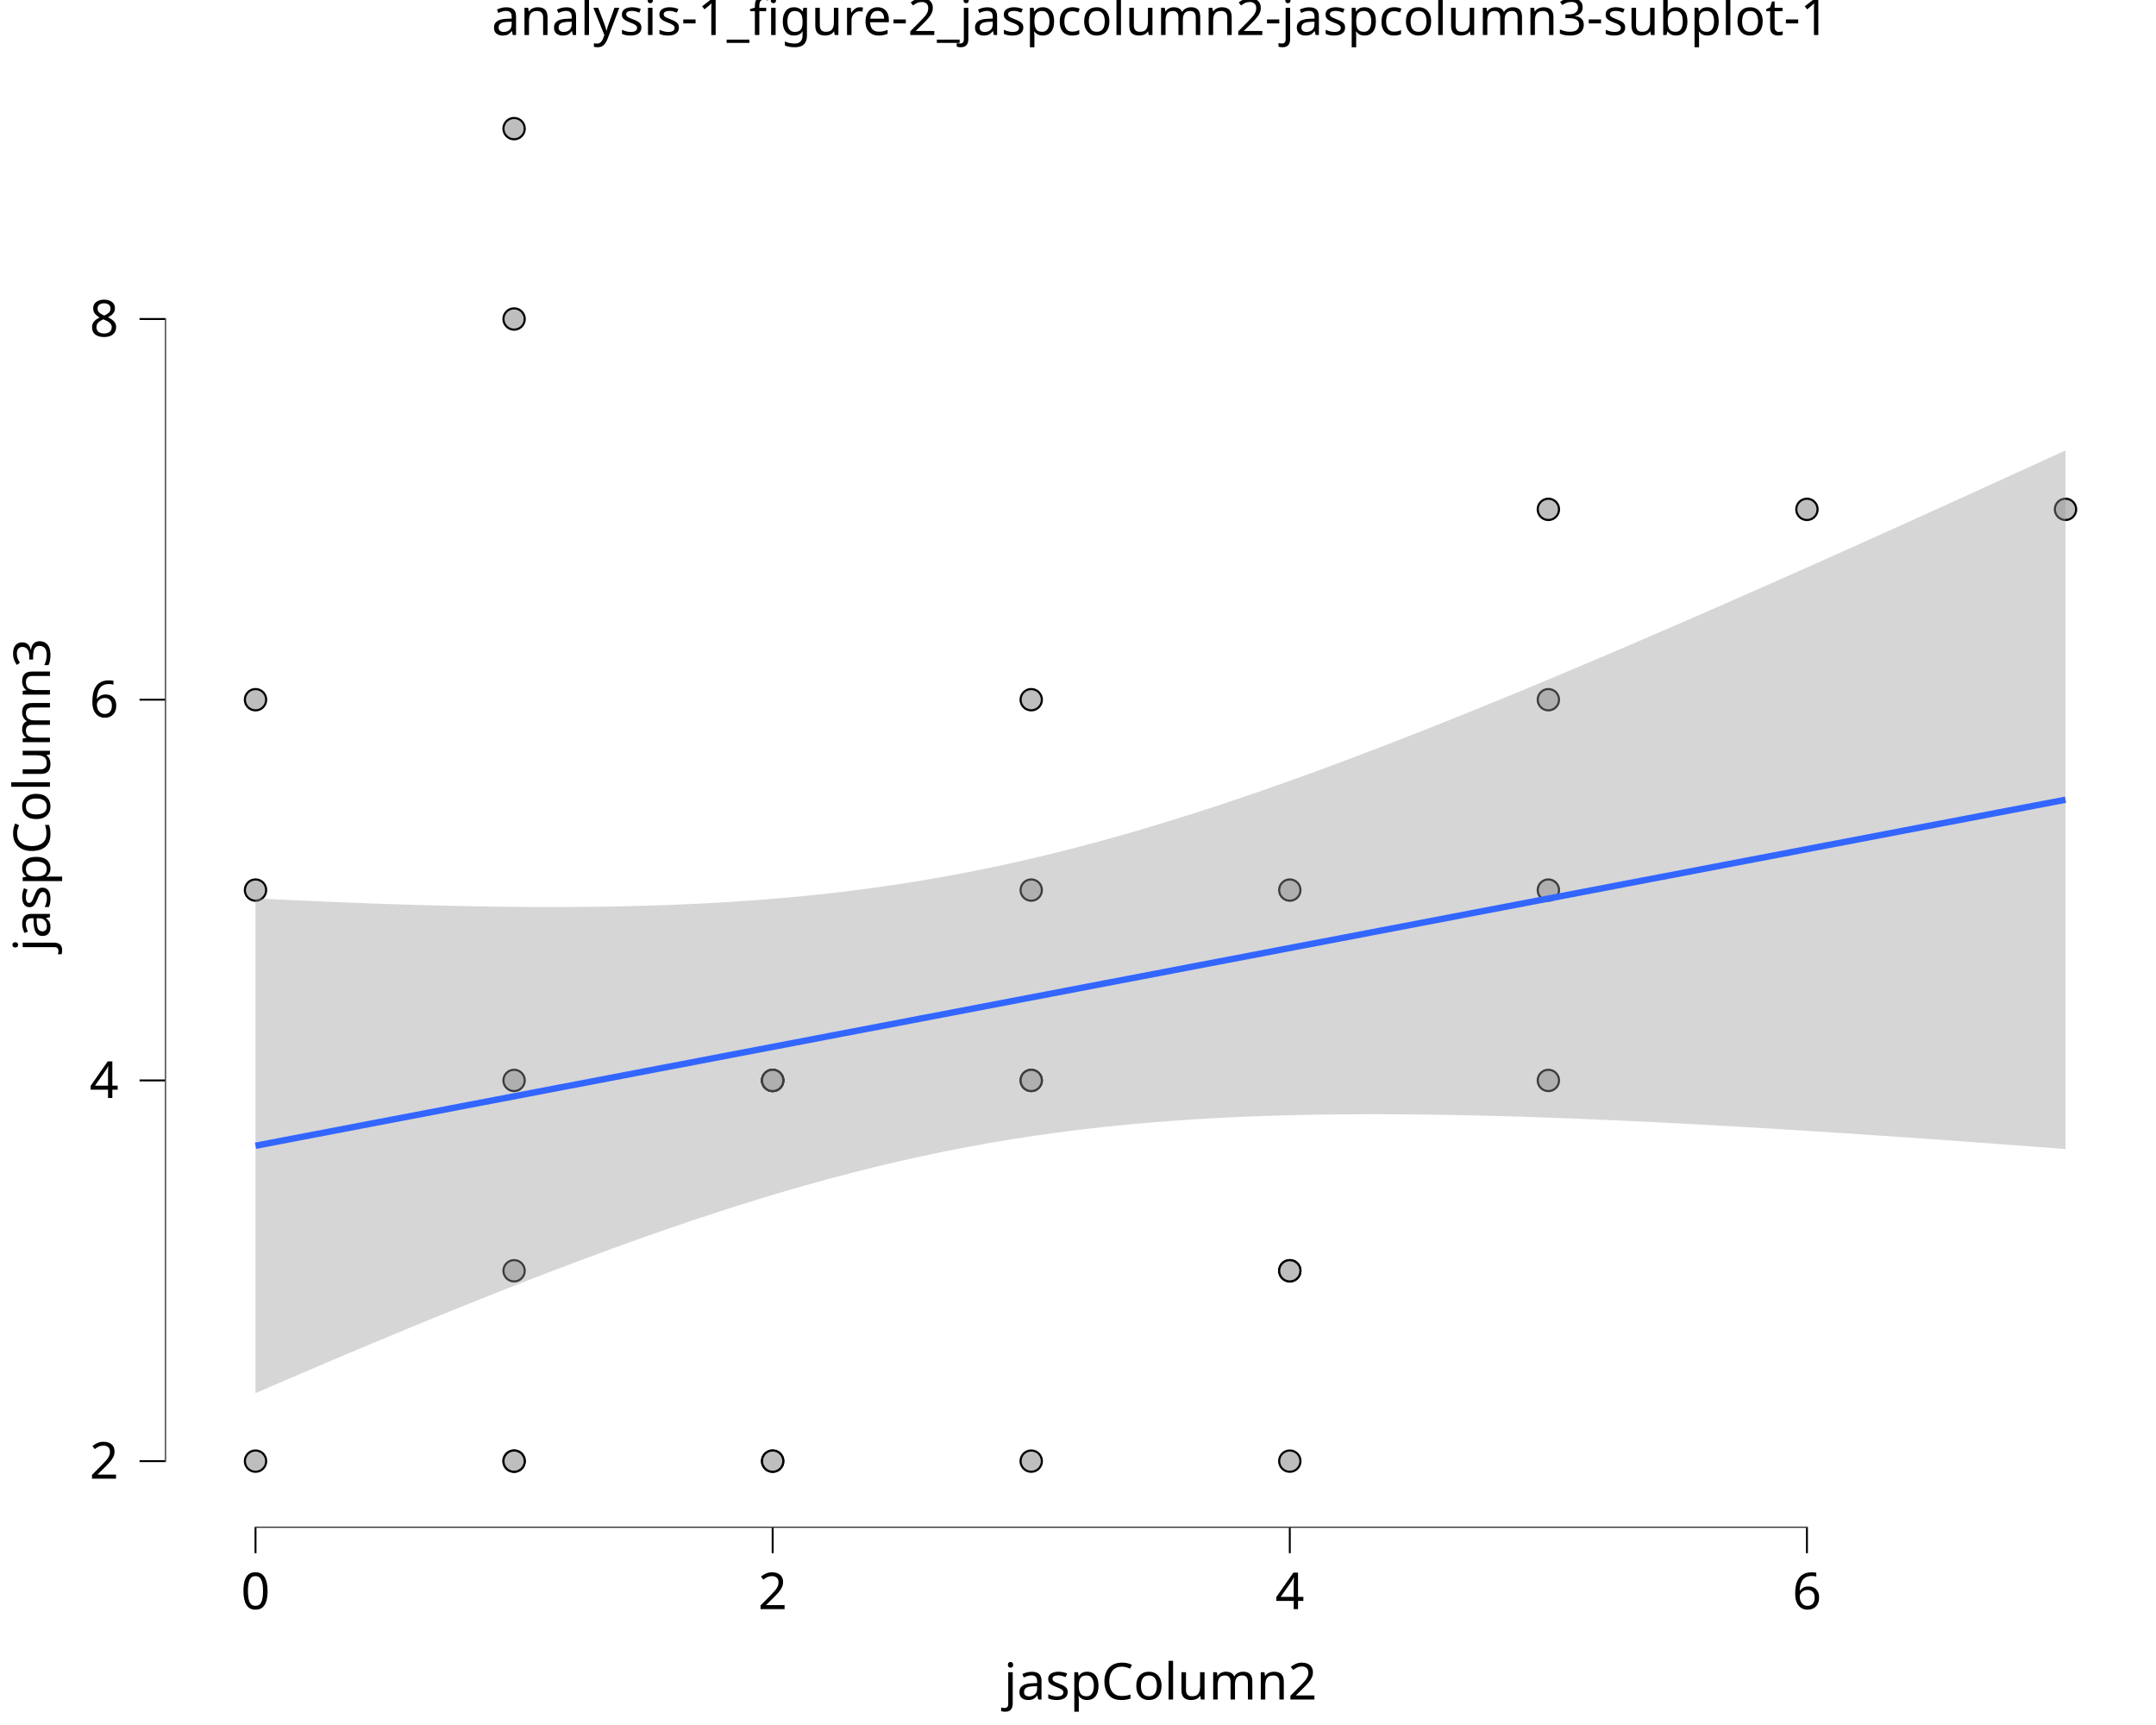
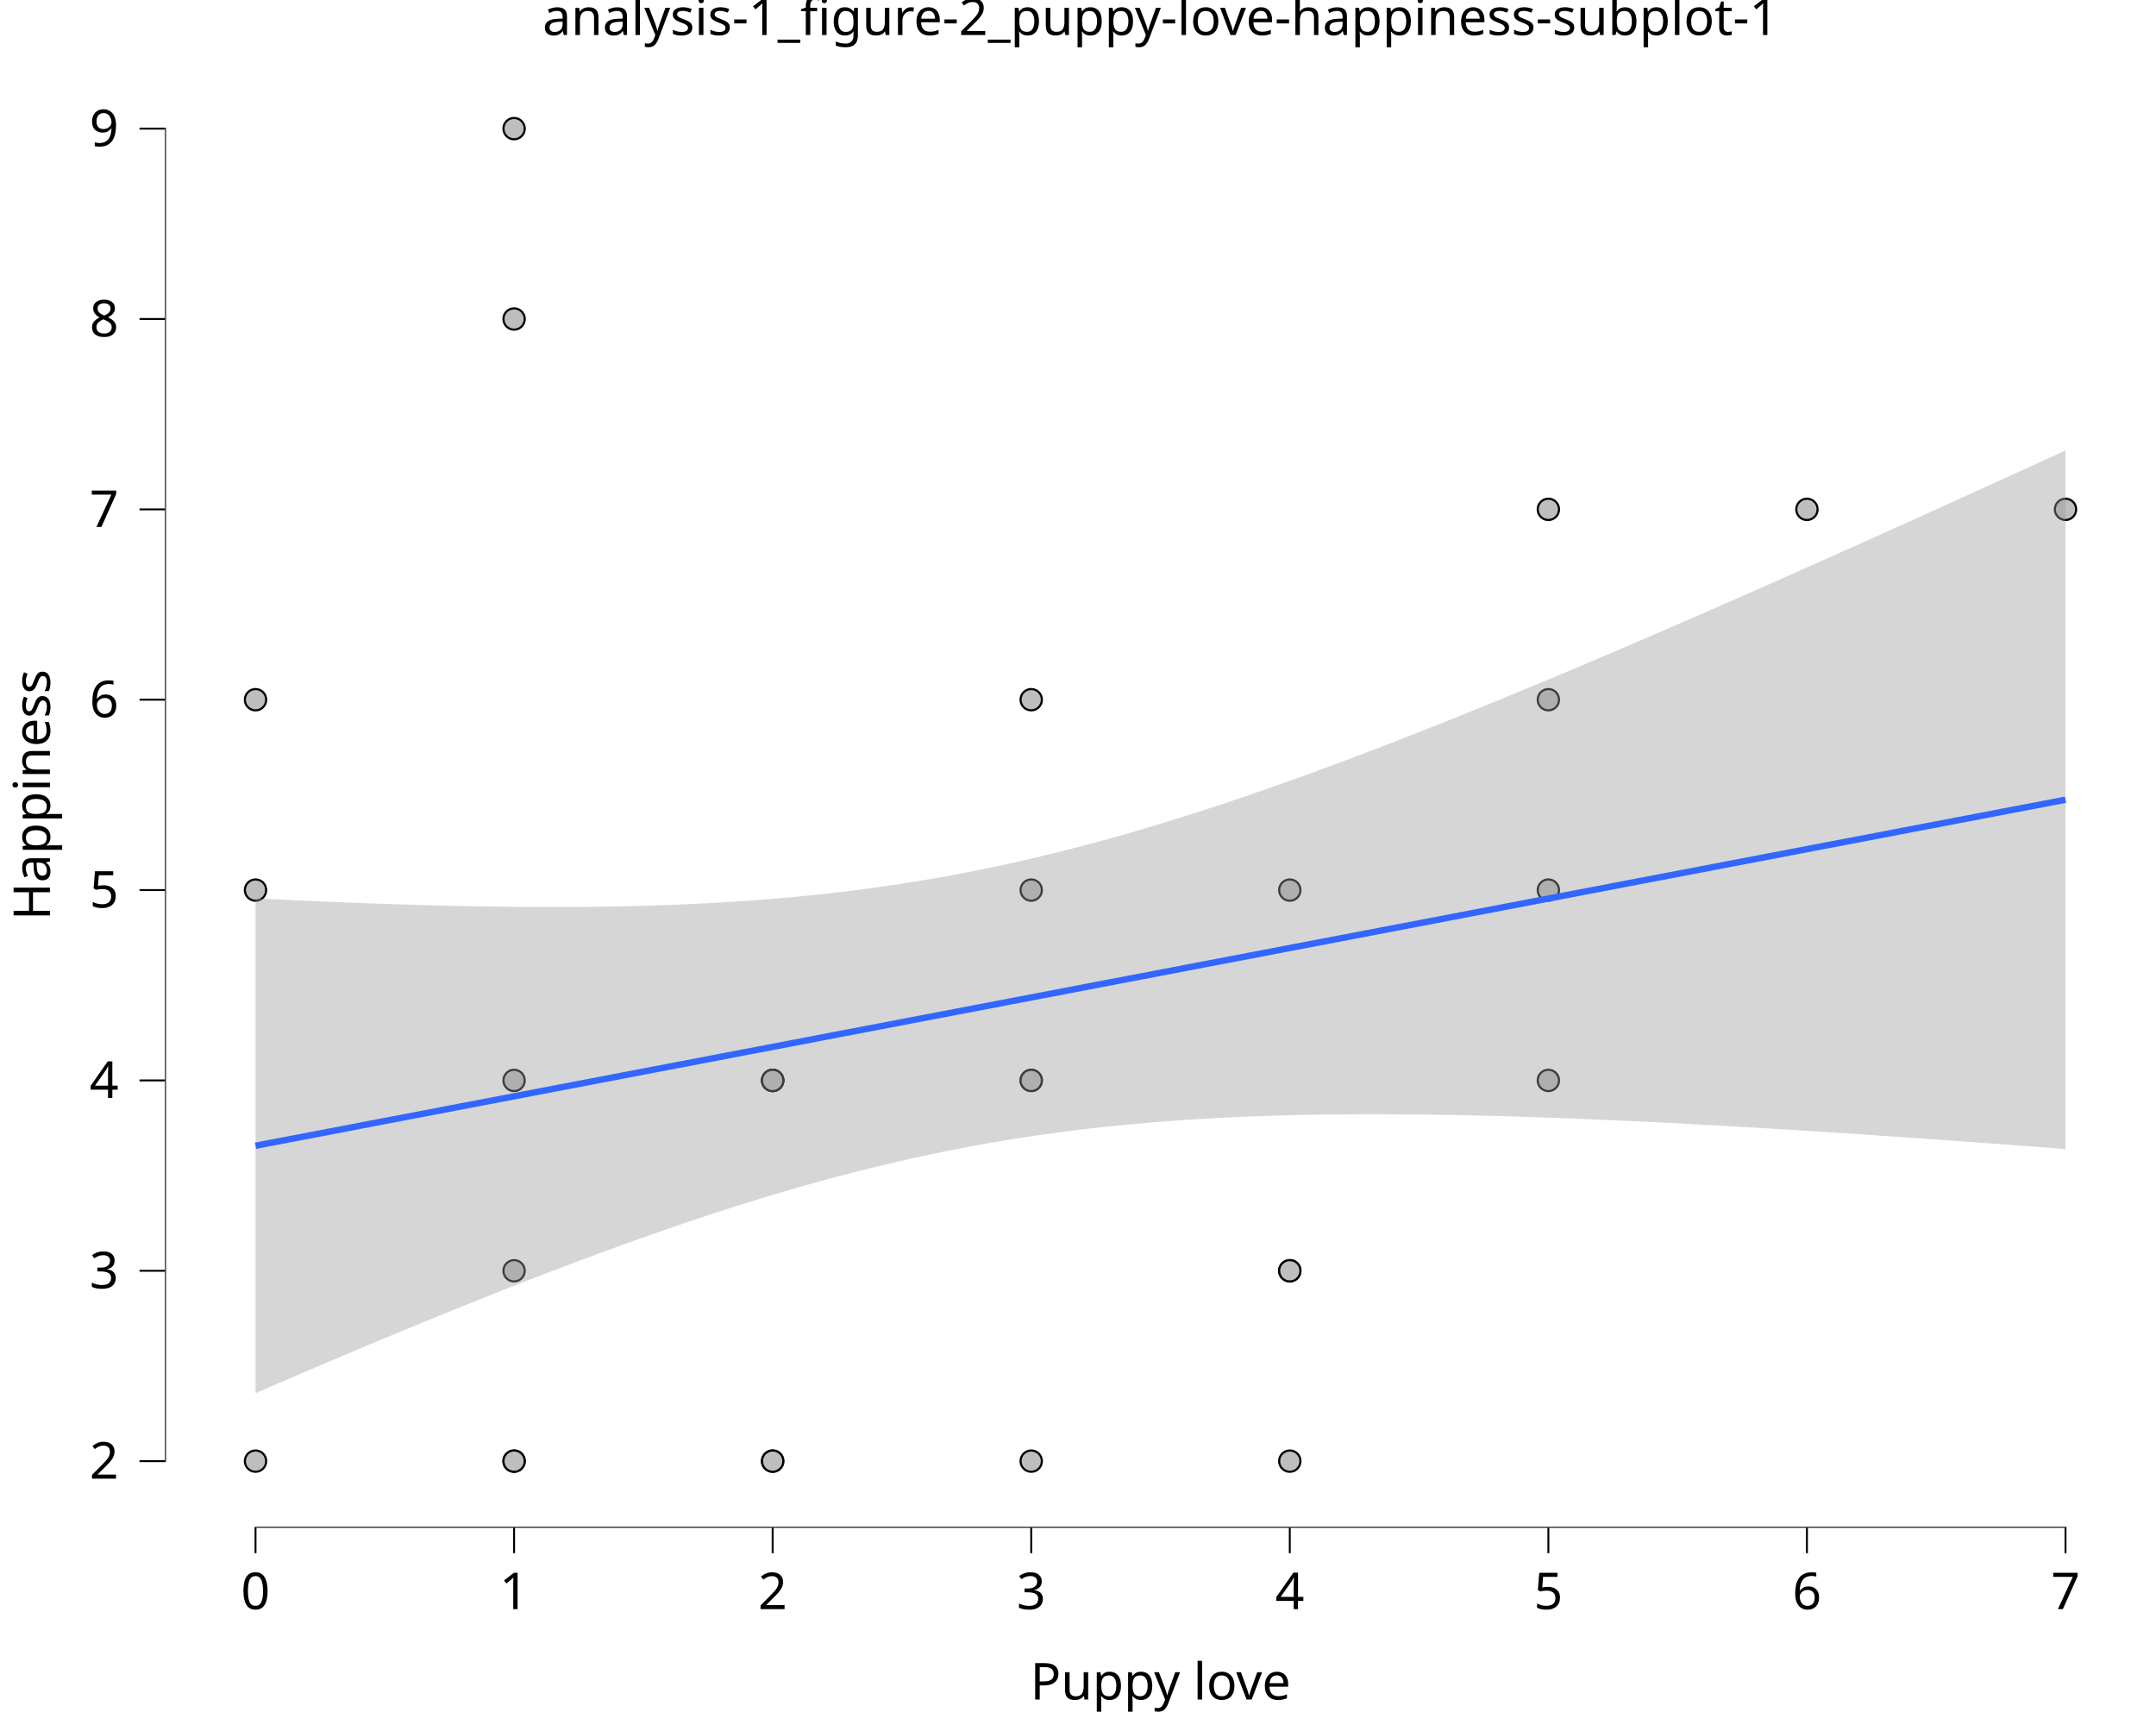
<svg xmlns="http://www.w3.org/2000/svg" class="svglite" data-engine-version="2.0" width="720.00pt" height="576.00pt" viewBox="0 0 720.00 576.00">
  <defs>
    <style type="text/css">
    .svglite line, .svglite polyline, .svglite polygon, .svglite path, .svglite rect, .svglite circle {
      fill: none;
      stroke: #000000;
      stroke-linecap: round;
      stroke-linejoin: round;
      stroke-miterlimit: 10.00;
    }
  </style>
  </defs>
  <rect width="100%" height="100%" style="stroke: none; fill: #FFFFFF;" />
  <defs>
    <clipPath id="cpMC4wMHw3MjAuMDB8MC4wMHw1NzYuMDA=">
      <rect x="0.00" y="0.00" width="720.00" height="576.00" />
    </clipPath>
  </defs>
  <g clip-path="url(#cpMC4wMHw3MjAuMDB8MC4wMHw1NzYuMDA=)">
    <rect x="0.00" y="0.00" width="720.00" height="576.00" style="stroke-width: 10.67; stroke: none;" />
  </g>
  <defs>
    <clipPath id="cpNTUuMTF8NzIwLjAwfDIwLjcxfDUxMC4xNA==">
      <rect x="55.11" y="20.71" width="664.89" height="489.43" />
    </clipPath>
  </defs>
  <g clip-path="url(#cpNTUuMTF8NzIwLjAwfDIwLjcxfDUxMC4xNA==)">
    <rect x="55.11" y="20.71" width="664.89" height="489.43" style="stroke-width: 10.67; stroke: none;" />
    <circle cx="430.73" cy="424.33" r="3.56" style="stroke-width: 0.71; fill: #BEBEBE;" />
    <circle cx="171.68" cy="487.89" r="3.56" style="stroke-width: 0.71; fill: #BEBEBE;" />
    <circle cx="517.08" cy="297.21" r="3.56" style="stroke-width: 0.71; fill: #BEBEBE;" />
    <circle cx="171.68" cy="487.89" r="3.56" style="stroke-width: 0.71; fill: #BEBEBE;" />
    <circle cx="258.03" cy="487.89" r="3.56" style="stroke-width: 0.71; fill: #BEBEBE;" />
    <circle cx="258.03" cy="487.89" r="3.56" style="stroke-width: 0.71; fill: #BEBEBE;" />
    <circle cx="689.78" cy="170.08" r="3.56" style="stroke-width: 0.71; fill: #BEBEBE;" />
    <circle cx="430.73" cy="487.89" r="3.56" style="stroke-width: 0.71; fill: #BEBEBE;" />
    <circle cx="517.08" cy="360.77" r="3.56" style="stroke-width: 0.71; fill: #BEBEBE;" />
    <circle cx="517.08" cy="170.08" r="3.56" style="stroke-width: 0.71; fill: #BEBEBE;" />
    <circle cx="344.38" cy="297.21" r="3.56" style="stroke-width: 0.71; fill: #BEBEBE;" />
    <circle cx="171.68" cy="424.33" r="3.56" style="stroke-width: 0.71; fill: #BEBEBE;" />
    <circle cx="258.03" cy="360.77" r="3.56" style="stroke-width: 0.71; fill: #BEBEBE;" />
    <circle cx="258.03" cy="360.77" r="3.56" style="stroke-width: 0.71; fill: #BEBEBE;" />
    <circle cx="603.43" cy="170.08" r="3.56" style="stroke-width: 0.71; fill: #BEBEBE;" />
    <circle cx="430.73" cy="297.21" r="3.56" style="stroke-width: 0.71; fill: #BEBEBE;" />
    <circle cx="258.03" cy="360.77" r="3.56" style="stroke-width: 0.71; fill: #BEBEBE;" />
    <circle cx="171.68" cy="42.95" r="3.56" style="stroke-width: 0.71; fill: #BEBEBE;" />
    <circle cx="344.38" cy="487.89" r="3.56" style="stroke-width: 0.71; fill: #BEBEBE;" />
    <circle cx="517.08" cy="233.64" r="3.56" style="stroke-width: 0.71; fill: #BEBEBE;" />
    <circle cx="430.73" cy="424.33" r="3.56" style="stroke-width: 0.71; fill: #BEBEBE;" />
    <circle cx="344.38" cy="360.77" r="3.56" style="stroke-width: 0.71; fill: #BEBEBE;" />
    <circle cx="344.38" cy="360.77" r="3.56" style="stroke-width: 0.71; fill: #BEBEBE;" />
    <circle cx="258.03" cy="360.77" r="3.56" style="stroke-width: 0.71; fill: #BEBEBE;" />
    <circle cx="85.33" cy="233.64" r="3.56" style="stroke-width: 0.71; fill: #BEBEBE;" />
    <circle cx="171.68" cy="360.77" r="3.56" style="stroke-width: 0.71; fill: #BEBEBE;" />
    <circle cx="344.38" cy="233.64" r="3.56" style="stroke-width: 0.71; fill: #BEBEBE;" />
    <circle cx="85.33" cy="487.89" r="3.56" style="stroke-width: 0.71; fill: #BEBEBE;" />
    <circle cx="171.68" cy="106.52" r="3.56" style="stroke-width: 0.71; fill: #BEBEBE;" />
    <circle cx="85.33" cy="297.21" r="3.56" style="stroke-width: 0.71; fill: #BEBEBE;" />
    <polygon points="85.33,299.97 92.98,300.35 100.63,300.71 108.28,301.05 115.93,301.36 123.58,301.66 131.24,301.92 138.89,302.16 146.54,302.37 154.19,302.54 161.84,302.68 169.49,302.79 177.14,302.85 184.79,302.87 192.45,302.84 200.10,302.76 207.75,302.63 215.40,302.44 223.05,302.19 230.70,301.87 238.35,301.49 246.00,301.02 253.66,300.48 261.31,299.86 268.96,299.14 276.61,298.34 284.26,297.43 291.91,296.43 299.56,295.32 307.21,294.11 314.87,292.80 322.52,291.37 330.17,289.84 337.82,288.20 345.47,286.45 353.12,284.60 360.77,282.65 368.42,280.60 376.08,278.45 383.73,276.21 391.38,273.88 399.03,271.48 406.68,268.99 414.33,266.43 421.98,263.80 429.63,261.11 437.29,258.36 444.94,255.55 452.59,252.68 460.24,249.77 467.89,246.81 475.54,243.81 483.19,240.77 490.84,237.70 498.50,234.59 506.15,231.44 513.80,228.27 521.45,225.07 529.10,221.85 536.75,218.60 544.40,215.33 552.05,212.03 559.71,208.72 567.36,205.39 575.01,202.05 582.66,198.68 590.31,195.31 597.96,191.92 605.61,188.51 613.26,185.09 620.92,181.67 628.57,178.23 636.22,174.78 643.87,171.32 651.52,167.85 659.17,164.37 666.82,160.89 674.48,157.39 682.13,153.89 689.78,150.39 689.78,383.69 682.13,383.10 674.48,382.53 666.82,381.96 659.17,381.40 651.52,380.85 643.87,380.31 636.22,379.77 628.57,379.25 620.92,378.73 613.26,378.23 605.61,377.74 597.96,377.26 590.31,376.79 582.66,376.34 575.01,375.90 567.36,375.48 559.71,375.08 552.05,374.69 544.40,374.32 536.75,373.98 529.10,373.65 521.45,373.35 513.80,373.08 506.15,372.83 498.50,372.61 490.84,372.43 483.19,372.28 475.54,372.16 467.89,372.09 460.24,372.06 452.59,372.07 444.94,372.13 437.29,372.24 429.63,372.42 421.98,372.65 414.33,372.94 406.68,373.31 399.03,373.75 391.38,374.27 383.73,374.87 376.08,375.55 368.42,376.33 360.77,377.20 353.12,378.18 345.47,379.25 337.82,380.43 330.17,381.71 322.52,383.10 314.87,384.60 307.21,386.21 299.56,387.93 291.91,389.75 284.26,391.67 276.61,393.69 268.96,395.81 261.31,398.02 253.66,400.32 246.00,402.70 238.35,405.17 230.70,407.70 223.05,410.31 215.40,412.99 207.75,415.72 200.10,418.52 192.45,421.36 184.79,424.26 177.14,427.20 169.49,430.19 161.84,433.22 154.19,436.29 146.54,439.39 138.89,442.52 131.24,445.68 123.58,448.87 115.93,452.09 108.28,455.33 100.63,458.60 92.98,461.88 85.33,465.19 " style="stroke-width: 0.00; stroke: none; stroke-linecap: butt; fill: #999999; fill-opacity: 0.40;" />
    <polyline points="85.33,299.97 92.98,300.35 100.63,300.71 108.28,301.05 115.93,301.36 123.58,301.66 131.24,301.92 138.89,302.16 146.54,302.37 154.19,302.54 161.84,302.68 169.49,302.79 177.14,302.85 184.79,302.87 192.45,302.84 200.10,302.76 207.75,302.63 215.40,302.44 223.05,302.19 230.70,301.87 238.35,301.49 246.00,301.02 253.66,300.48 261.31,299.86 268.96,299.14 276.61,298.34 284.26,297.43 291.91,296.43 299.56,295.32 307.21,294.11 314.87,292.80 322.52,291.37 330.17,289.84 337.82,288.20 345.47,286.45 353.12,284.60 360.77,282.65 368.42,280.60 376.08,278.45 383.73,276.21 391.38,273.88 399.03,271.48 406.68,268.99 414.33,266.43 421.98,263.80 429.63,261.11 437.29,258.36 444.94,255.55 452.59,252.68 460.24,249.77 467.89,246.81 475.54,243.81 483.19,240.77 490.84,237.70 498.50,234.59 506.15,231.44 513.80,228.27 521.45,225.07 529.10,221.85 536.75,218.60 544.40,215.33 552.05,212.03 559.71,208.72 567.36,205.39 575.01,202.05 582.66,198.68 590.31,195.31 597.96,191.92 605.61,188.51 613.26,185.09 620.92,181.67 628.57,178.23 636.22,174.78 643.87,171.32 651.52,167.85 659.17,164.37 666.82,160.89 674.48,157.39 682.13,153.89 689.78,150.39 " style="stroke-width: 2.13; stroke: none; stroke-linecap: butt;" />
    <polyline points="689.78,383.69 682.13,383.10 674.48,382.53 666.82,381.96 659.17,381.40 651.52,380.85 643.87,380.31 636.22,379.77 628.57,379.25 620.92,378.73 613.26,378.23 605.61,377.74 597.96,377.26 590.31,376.79 582.66,376.34 575.01,375.90 567.36,375.48 559.71,375.08 552.05,374.69 544.40,374.32 536.75,373.98 529.10,373.65 521.45,373.35 513.80,373.08 506.15,372.83 498.50,372.61 490.84,372.43 483.19,372.28 475.54,372.16 467.89,372.09 460.24,372.06 452.59,372.07 444.94,372.13 437.29,372.24 429.63,372.42 421.98,372.65 414.33,372.94 406.68,373.31 399.03,373.75 391.38,374.27 383.73,374.87 376.08,375.55 368.42,376.33 360.77,377.20 353.12,378.18 345.47,379.25 337.82,380.43 330.17,381.71 322.52,383.10 314.87,384.60 307.21,386.21 299.56,387.93 291.91,389.75 284.26,391.67 276.61,393.69 268.96,395.81 261.31,398.02 253.66,400.32 246.00,402.70 238.35,405.17 230.70,407.70 223.05,410.31 215.40,412.99 207.75,415.72 200.10,418.52 192.45,421.36 184.79,424.26 177.14,427.20 169.49,430.19 161.84,433.22 154.19,436.29 146.54,439.39 138.89,442.52 131.24,445.68 123.58,448.87 115.93,452.09 108.28,455.33 100.63,458.60 92.98,461.88 85.33,465.19 " style="stroke-width: 2.13; stroke: none; stroke-linecap: butt;" />
    <polyline points="85.33,382.58 92.98,381.12 100.63,379.65 108.28,378.19 115.93,376.73 123.58,375.26 131.24,373.80 138.89,372.34 146.54,370.88 154.19,369.41 161.84,367.95 169.49,366.49 177.14,365.03 184.79,363.56 192.45,362.10 200.10,360.64 207.75,359.18 215.40,357.71 223.05,356.25 230.70,354.79 238.35,353.33 246.00,351.86 253.66,350.40 261.31,348.94 268.96,347.48 276.61,346.01 284.26,344.55 291.91,343.09 299.56,341.63 307.21,340.16 314.87,338.70 322.52,337.24 330.17,335.78 337.82,334.31 345.47,332.85 353.12,331.39 360.77,329.93 368.42,328.46 376.08,327.00 383.73,325.54 391.38,324.08 399.03,322.61 406.68,321.15 414.33,319.69 421.98,318.23 429.63,316.76 437.29,315.30 444.94,313.84 452.59,312.38 460.24,310.91 467.89,309.45 475.54,307.99 483.19,306.53 490.84,305.06 498.50,303.60 506.15,302.14 513.80,300.67 521.45,299.21 529.10,297.75 536.75,296.29 544.40,294.82 552.05,293.36 559.71,291.90 567.36,290.44 575.01,288.97 582.66,287.51 590.31,286.05 597.96,284.59 605.61,283.12 613.26,281.66 620.92,280.20 628.57,278.74 636.22,277.27 643.87,275.81 651.52,274.35 659.17,272.89 666.82,271.42 674.48,269.96 682.13,268.50 689.78,267.04 " style="stroke-width: 2.13; stroke: #3366FF; stroke-linecap: butt;" />
-     <line x1="85.01" y1="510.14" x2="603.75" y2="510.14" style="stroke-width: 0.64; stroke-linecap: butt;" />
-     <line x1="55.11" y1="488.21" x2="55.11" y2="106.20" style="stroke-width: 0.64; stroke-linecap: butt;" />
+     <line x1="85.01" y1="510.14" x2="690.10" y2="510.14" style="stroke-width: 0.64; stroke-linecap: butt;" />
+     <line x1="55.11" y1="488.21" x2="55.11" y2="42.64" style="stroke-width: 0.64; stroke-linecap: butt;" />
    <rect x="55.11" y="20.71" width="664.89" height="489.43" style="stroke-width: 0.00; stroke: none;" />
  </g>
  <g clip-path="url(#cpMC4wMHw3MjAuMDB8MC4wMHw1NzYuMDA=)">
    <polyline points="55.11,510.14 55.11,20.71 " style="stroke-width: 0.00; stroke: none; stroke-linecap: butt;" />
    <text x="39.63" y="493.74" text-anchor="end" style="font-size: 17.00px; font-family: sans;" textLength="9.46px" lengthAdjust="spacingAndGlyphs">2</text>
+     <text x="39.63" y="430.18" text-anchor="end" style="font-size: 17.00px; font-family: sans;" textLength="9.46px" lengthAdjust="spacingAndGlyphs">3</text>
    <text x="39.63" y="366.62" text-anchor="end" style="font-size: 17.00px; font-family: sans;" textLength="9.46px" lengthAdjust="spacingAndGlyphs">4</text>
+     <text x="39.63" y="303.05" text-anchor="end" style="font-size: 17.00px; font-family: sans;" textLength="9.46px" lengthAdjust="spacingAndGlyphs">5</text>
    <text x="39.63" y="239.49" text-anchor="end" style="font-size: 17.00px; font-family: sans;" textLength="9.46px" lengthAdjust="spacingAndGlyphs">6</text>
+     <text x="39.63" y="175.93" text-anchor="end" style="font-size: 17.00px; font-family: sans;" textLength="9.46px" lengthAdjust="spacingAndGlyphs">7</text>
    <text x="39.63" y="112.37" text-anchor="end" style="font-size: 17.00px; font-family: sans;" textLength="9.46px" lengthAdjust="spacingAndGlyphs">8</text>
+     <text x="39.63" y="48.80" text-anchor="end" style="font-size: 17.00px; font-family: sans;" textLength="9.46px" lengthAdjust="spacingAndGlyphs">9</text>
    <polyline points="46.60,487.89 55.11,487.89 " style="stroke-width: 0.64; stroke-linecap: butt;" />
+     <polyline points="46.60,424.33 55.11,424.33 " style="stroke-width: 0.64; stroke-linecap: butt;" />
    <polyline points="46.60,360.77 55.11,360.77 " style="stroke-width: 0.64; stroke-linecap: butt;" />
+     <polyline points="46.60,297.21 55.11,297.21 " style="stroke-width: 0.64; stroke-linecap: butt;" />
    <polyline points="46.60,233.64 55.11,233.64 " style="stroke-width: 0.64; stroke-linecap: butt;" />
+     <polyline points="46.60,170.08 55.11,170.08 " style="stroke-width: 0.64; stroke-linecap: butt;" />
    <polyline points="46.60,106.52 55.11,106.52 " style="stroke-width: 0.64; stroke-linecap: butt;" />
+     <polyline points="46.60,42.95 55.11,42.95 " style="stroke-width: 0.64; stroke-linecap: butt;" />
    <polyline points="55.11,510.14 720.00,510.14 " style="stroke-width: 0.00; stroke: none; stroke-linecap: butt;" />
    <polyline points="85.33,518.64 85.33,510.14 " style="stroke-width: 0.64; stroke-linecap: butt;" />
+     <polyline points="171.68,518.64 171.68,510.14 " style="stroke-width: 0.64; stroke-linecap: butt;" />
    <polyline points="258.03,518.64 258.03,510.14 " style="stroke-width: 0.64; stroke-linecap: butt;" />
+     <polyline points="344.38,518.64 344.38,510.14 " style="stroke-width: 0.64; stroke-linecap: butt;" />
    <polyline points="430.73,518.64 430.73,510.14 " style="stroke-width: 0.64; stroke-linecap: butt;" />
+     <polyline points="517.08,518.64 517.08,510.14 " style="stroke-width: 0.64; stroke-linecap: butt;" />
    <polyline points="603.43,518.64 603.43,510.14 " style="stroke-width: 0.64; stroke-linecap: butt;" />
+     <polyline points="689.78,518.64 689.78,510.14 " style="stroke-width: 0.64; stroke-linecap: butt;" />
    <text x="85.33" y="537.32" text-anchor="middle" style="font-size: 17.00px; font-family: sans;" textLength="9.46px" lengthAdjust="spacingAndGlyphs">0</text>
+     <text x="171.68" y="537.32" text-anchor="middle" style="font-size: 17.00px; font-family: sans;" textLength="9.46px" lengthAdjust="spacingAndGlyphs">1</text>
    <text x="258.03" y="537.32" text-anchor="middle" style="font-size: 17.00px; font-family: sans;" textLength="9.46px" lengthAdjust="spacingAndGlyphs">2</text>
+     <text x="344.38" y="537.32" text-anchor="middle" style="font-size: 17.00px; font-family: sans;" textLength="9.46px" lengthAdjust="spacingAndGlyphs">3</text>
    <text x="430.73" y="537.32" text-anchor="middle" style="font-size: 17.00px; font-family: sans;" textLength="9.46px" lengthAdjust="spacingAndGlyphs">4</text>
+     <text x="517.08" y="537.32" text-anchor="middle" style="font-size: 17.00px; font-family: sans;" textLength="9.46px" lengthAdjust="spacingAndGlyphs">5</text>
    <text x="603.43" y="537.32" text-anchor="middle" style="font-size: 17.00px; font-family: sans;" textLength="9.46px" lengthAdjust="spacingAndGlyphs">6</text>
-     <text x="387.55" y="567.49" text-anchor="middle" style="font-size: 17.00px; font-family: sans;" textLength="99.24px" lengthAdjust="spacingAndGlyphs">jaspColumn2</text>
-     <text transform="translate(16.68,265.42) rotate(-90)" text-anchor="middle" style="font-size: 17.00px; font-family: sans;" textLength="99.24px" lengthAdjust="spacingAndGlyphs">jaspColumn3</text>
-     <text x="387.55" y="11.70" text-anchor="middle" style="font-size: 17.00px; font-family: sans;" textLength="425.29px" lengthAdjust="spacingAndGlyphs">analysis-1_figure-2_jaspcolumn2-jaspcolumn3-subplot-1</text>
+     <text x="689.78" y="537.32" text-anchor="middle" style="font-size: 17.00px; font-family: sans;" textLength="9.46px" lengthAdjust="spacingAndGlyphs">7</text>
+     <text x="387.55" y="567.49" text-anchor="middle" style="font-size: 17.00px; font-family: sans;" textLength="84.13px" lengthAdjust="spacingAndGlyphs">Puppy love</text>
+     <text transform="translate(16.68,265.42) rotate(-90)" text-anchor="middle" style="font-size: 17.00px; font-family: sans;" textLength="80.35px" lengthAdjust="spacingAndGlyphs">Happiness</text>
+     <text x="387.55" y="11.70" text-anchor="middle" style="font-size: 17.00px; font-family: sans;" textLength="395.07px" lengthAdjust="spacingAndGlyphs">analysis-1_figure-2_puppy-love-happiness-subplot-1</text>
  </g>
</svg>
